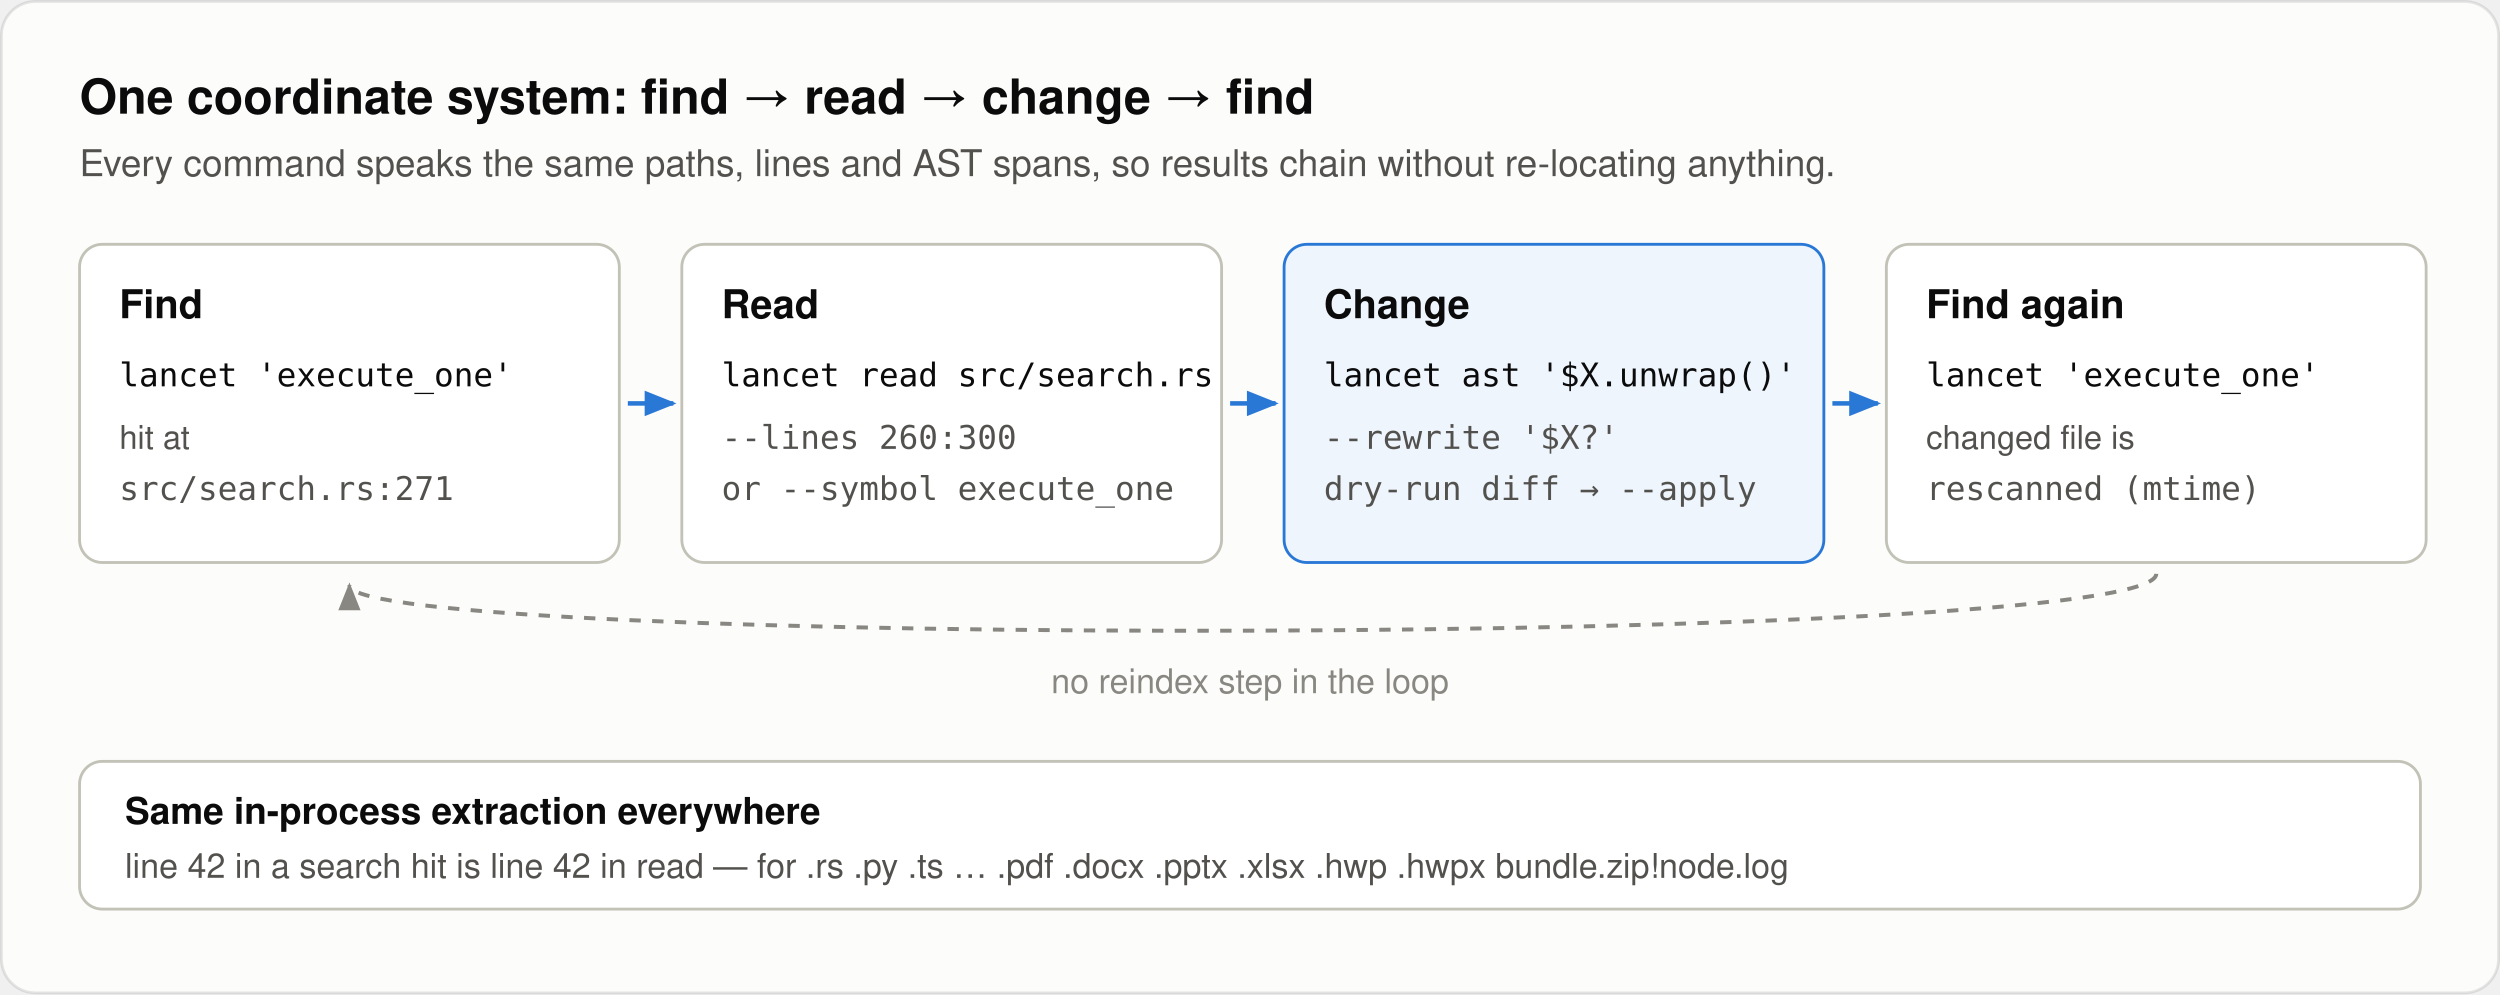
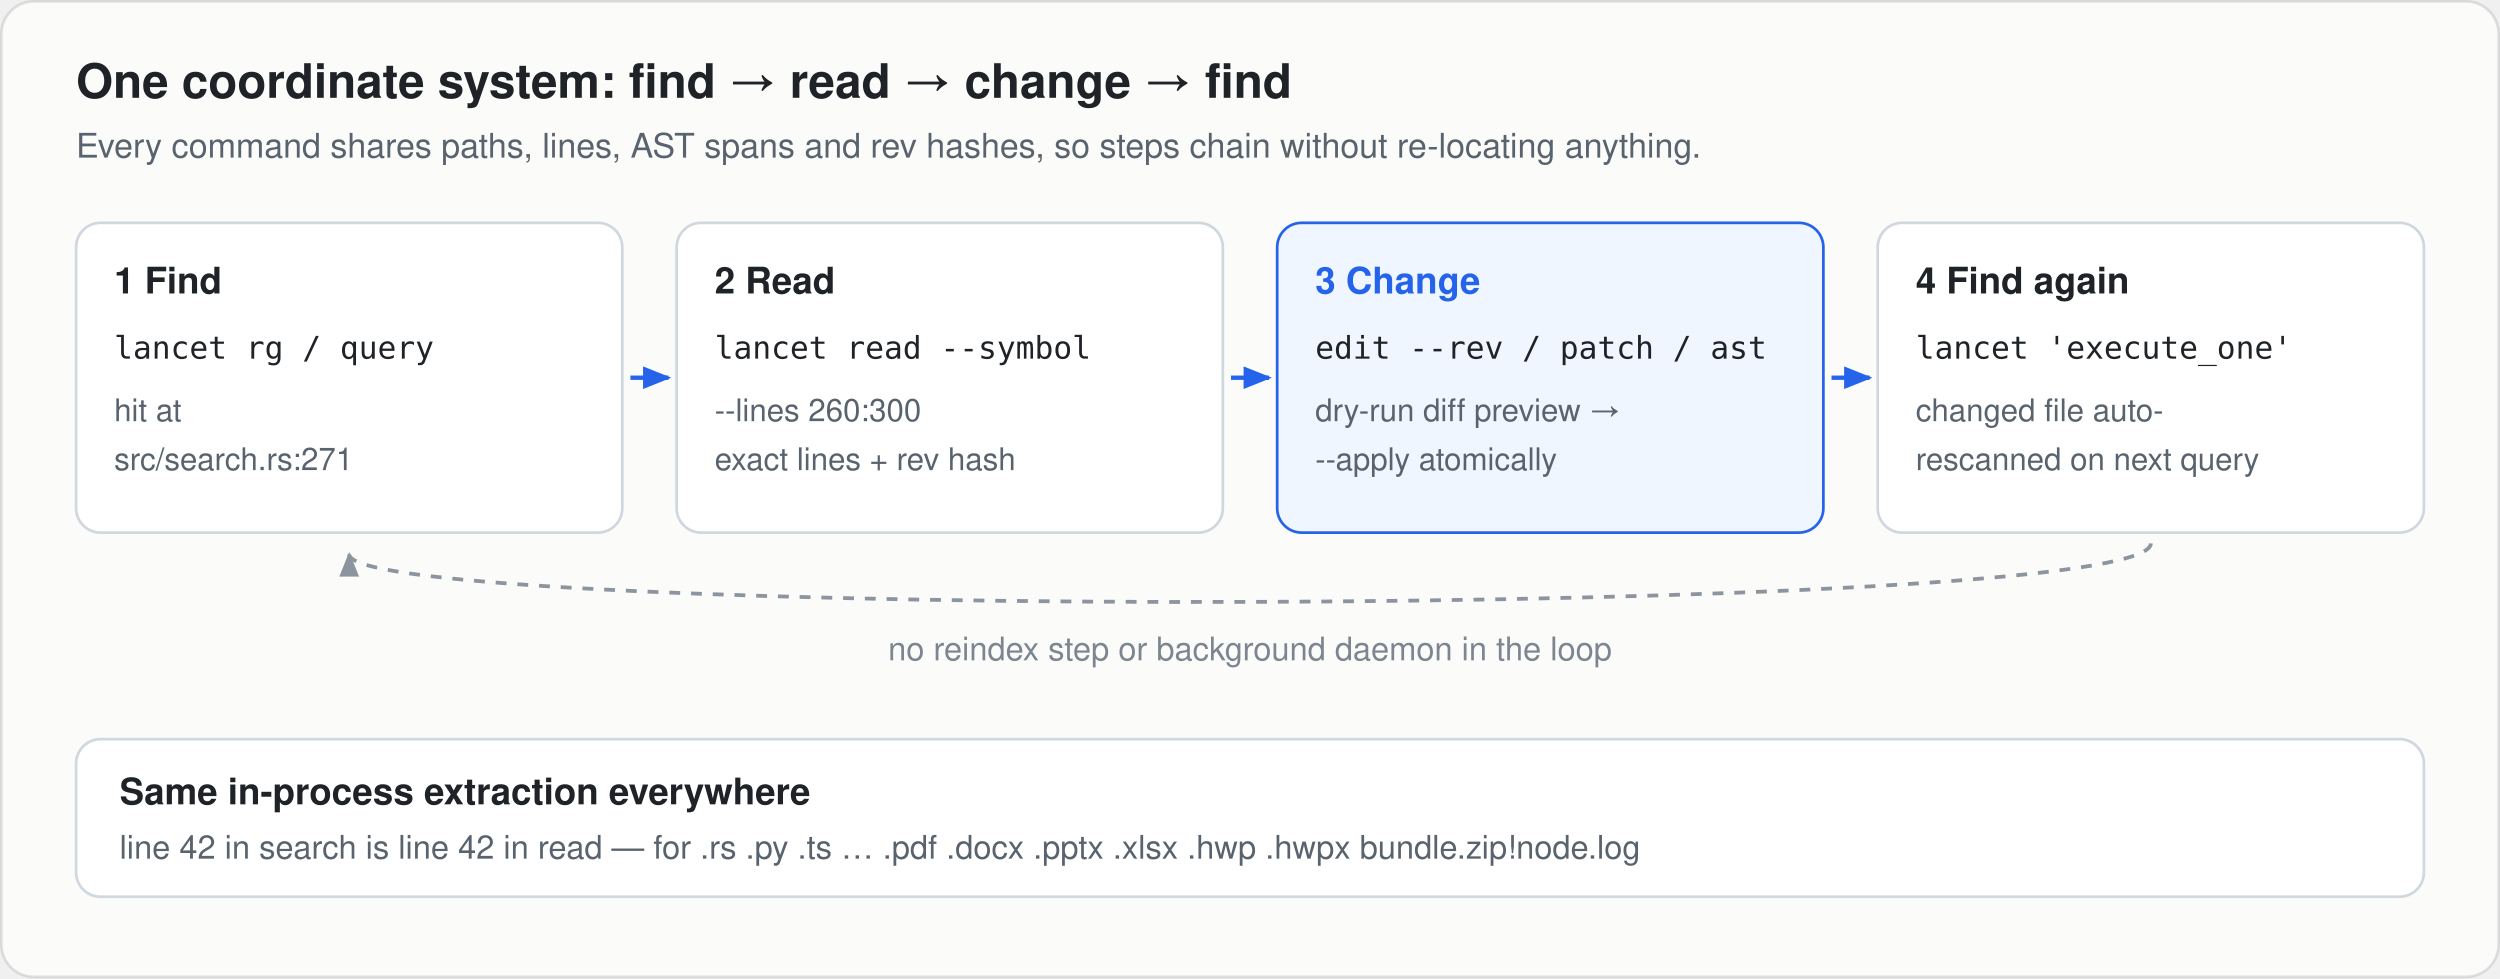
- <svg xmlns="http://www.w3.org/2000/svg" viewBox="0 0 880 350" width="880" height="350" role="img" aria-labelledby="title desc">
+ <svg xmlns="http://www.w3.org/2000/svg" viewBox="0 0 920 360" width="920" height="360" role="img" aria-labelledby="title desc">
  <style>
- text{font-family:system-ui,-apple-system,"Segoe UI",Helvetica,Arial,sans-serif}
- .panel{fill:#fcfcfb;stroke:rgba(11,11,11,.10)}
- .card{fill:#ffffff;stroke:#c3c2b7}
- .hl{fill:#eef5fd;stroke:#2a78d6}
- .ink{fill:#0b0b0b}.ink2{fill:#52514e}.mut{fill:#898781}
- .mono{font-family:ui-monospace,SFMono-Regular,Menlo,Consolas,monospace}
- .grid{stroke:#e1e0d9}.axis{stroke:#c3c2b7}
- .flow{stroke:#898781;fill:none}.flowacc{stroke:#2a78d6;fill:none}
- .head{fill:#898781}.headacc{fill:#2a78d6}
- .base{fill:#a3a19a}.auto{fill:#2a78d6}.trust{fill:#104281}
- .f0{fill:#cde2fb}.f1{fill:#6da7ec}.f2{fill:#1c5cab}
- .accent{fill:#2a78d6}.good{fill:#006300}
+ text{font-family:-apple-system,BlinkMacSystemFont,"Segoe UI",Helvetica,Arial,sans-serif}
+ .mono{font-family:ui-monospace,SFMono-Regular,"SF Mono",Menlo,Consolas,monospace}
+ .num{font-variant-numeric:tabular-nums}
+ .panel{fill:#fbfbfa;stroke:rgba(27,31,36,.12)}
+ .card{fill:#ffffff;stroke:#d0d7de}
+ .pill{fill:#f6f8fa;stroke:#d0d7de}
+ .hl{fill:#eff6ff;stroke:#2563eb}
+ .hlwarn{fill:#fffbeb;stroke:#d97706}
+ .ink{fill:#1f2328}.ink2{fill:#59636e}.mut{fill:#7d8590}
+ .grid{stroke:#eaeef2}.axis{stroke:#afb8c1}.div{stroke:#d8dee4}
+ .flow{stroke:#8c959f;fill:none}.flowacc{stroke:#2563eb;fill:none}
+ .head{fill:#8c959f}.headacc{fill:#2563eb}
+ .base{fill:#94a3b8}.auto{fill:#2563eb}.trust{fill:#0d9488}
+ .zoekt{fill:#d97706;stroke:#ffffff;stroke-width:1.4}
+ .warn{fill:#d97706}.bad{fill:#cf222e}.good{fill:#1a7f37}
+ .badsoft{fill:#ffebe9;stroke:#ff8182}.goodsoft{fill:#dafbe1;stroke:#4ac26b}
+ .track{fill:#eaeef2}
+ .f0{fill:#dbeafe}.f1{fill:#60a5fa}.f2{fill:#1d4ed8}
+ .cblue{fill:#2563eb}.cteal{fill:#0d9488}.cwarn{fill:#d97706}.cbad{fill:#cf222e}.cgood{fill:#1a7f37}
@media (prefers-color-scheme: dark){
- .panel{fill:#1a1a19;stroke:rgba(255,255,255,.10)}
- .card{fill:#222220;stroke:#383835}
- .hl{fill:#16263a;stroke:#3987e5}
- .ink{fill:#f0efec}.ink2{fill:#c3c2b7}.mut{fill:#898781}
- .grid{stroke:#2c2c2a}.axis{stroke:#383835}
- .flow{stroke:#898781}.flowacc{stroke:#3987e5}
- .head{fill:#898781}.headacc{fill:#3987e5}
- .base{fill:#6b6a65}.auto{fill:#3987e5}.trust{fill:#9ec5f4}
- .f0{fill:#1c3350}.f1{fill:#256abf}.f2{fill:#9ec5f4}
- .accent{fill:#3987e5}.good{fill:#0ca30c}
+ .panel{fill:#0d1117;stroke:rgba(240,246,252,.12)}
+ .card{fill:#161b22;stroke:#30363d}
+ .pill{fill:#21262d;stroke:#30363d}
+ .hl{fill:#13233a;stroke:#58a6ff}
+ .hlwarn{fill:#271f12;stroke:#f59e0b}
+ .ink{fill:#f0f6fc}.ink2{fill:#9da7b3}.mut{fill:#7d8590}
+ .grid{stroke:#21262d}.axis{stroke:#484f58}.div{stroke:#30363d}
+ .flow{stroke:#6e7681}.flowacc{stroke:#58a6ff}
+ .head{fill:#6e7681}.headacc{fill:#58a6ff}
+ .base{fill:#6e7681}.auto{fill:#58a6ff}.trust{fill:#2dd4bf}
+ .zoekt{fill:#f59e0b;stroke:#161b22;stroke-width:1.4}
+ .warn{fill:#f59e0b}.bad{fill:#ff7b72}.good{fill:#3fb950}
+ .badsoft{fill:#311618;stroke:#f85149}.goodsoft{fill:#12261e;stroke:#2ea043}
+ .track{fill:#21262d}
+ .f0{fill:#172b44}.f1{fill:#2f81f7}.f2{fill:#79c0ff}
+ .cblue{fill:#58a6ff}.cteal{fill:#2dd4bf}.cwarn{fill:#f59e0b}.cbad{fill:#ff7b72}.cgood{fill:#3fb950}
}
</style>
  <defs>
-     <marker id="ah" viewBox="0 0 10 10" refX="9" refY="5" markerWidth="7" markerHeight="7" orient="auto-start-reverse">
+     <marker id="ah" viewBox="0 0 10 10" refX="9" refY="5" markerWidth="6.5" markerHeight="6.5" orient="auto-start-reverse">
      <path class="head" d="M0,1 L10,5 L0,9 z" />
    </marker>
-     <marker id="aha" viewBox="0 0 10 10" refX="9" refY="5" markerWidth="7" markerHeight="7" orient="auto-start-reverse">
+     <marker id="aha" viewBox="0 0 10 10" refX="9" refY="5" markerWidth="6.5" markerHeight="6.5" orient="auto-start-reverse">
      <path class="headacc" d="M0,1 L10,5 L0,9 z" />
    </marker>
  </defs>
-   <rect class="panel" x="0.5" y="0.5" width="879" height="349" rx="12" />
-   <text x="28" y="40" class="ink" font-size="17" text-anchor="start" font-weight="600">One coordinate system: find → read → change → find</text>
-   <text x="28" y="62" class="ink2" font-size="13" text-anchor="start">Every command speaks the same paths, lines and AST spans, so results chain without re-locating anything.</text>
-   <rect class="card" x="28" y="86" width="190" height="112" rx="8" />
-   <text x="42" y="112" class="ink" font-size="14" text-anchor="start" font-weight="600">Find</text>
-   <text x="42" y="136" class="ink mono" font-size="11.5" text-anchor="start">lancet 'execute_one'</text>
-   <text x="42" y="158" class="ink2" font-size="11.5" text-anchor="start">hit at</text>
-   <text x="42" y="176" class="ink2 mono" font-size="11.5" text-anchor="start">src/search.rs:271</text>
-   <path class="flowacc" stroke-width="1.6" d="M221,142.0 L237,142.0" marker-end="url(#aha)" />
-   <rect class="card" x="240" y="86" width="190" height="112" rx="8" />
-   <text x="254" y="112" class="ink" font-size="14" text-anchor="start" font-weight="600">Read</text>
-   <text x="254" y="136" class="ink mono" font-size="11.5" text-anchor="start">lancet read src/search.rs</text>
-   <text x="254" y="158" class="ink2 mono" font-size="11.5" text-anchor="start">--lines 260:300</text>
-   <text x="254" y="176" class="ink2 mono" font-size="11.5" text-anchor="start">or --symbol execute_one</text>
-   <path class="flowacc" stroke-width="1.6" d="M433,142.0 L449,142.0" marker-end="url(#aha)" />
-   <rect class="hl" x="452" y="86" width="190" height="112" rx="8" />
-   <text x="466" y="112" class="ink" font-size="14" text-anchor="start" font-weight="600">Change</text>
-   <text x="466" y="136" class="ink mono" font-size="11.5" text-anchor="start">lancet ast '$X.unwrap()'</text>
-   <text x="466" y="158" class="ink2 mono" font-size="11.5" text-anchor="start">--rewrite '$X?'</text>
-   <text x="466" y="176" class="ink2 mono" font-size="11.5" text-anchor="start">dry-run diff → --apply</text>
-   <path class="flowacc" stroke-width="1.6" d="M645,142.0 L661,142.0" marker-end="url(#aha)" />
-   <rect class="card" x="664" y="86" width="190" height="112" rx="8" />
-   <text x="678" y="112" class="ink" font-size="14" text-anchor="start" font-weight="600">Find again</text>
-   <text x="678" y="136" class="ink mono" font-size="11.5" text-anchor="start">lancet 'execute_one'</text>
-   <text x="678" y="158" class="ink2" font-size="11.5" text-anchor="start">changed file is</text>
-   <text x="678" y="176" class="ink2 mono" font-size="11.5" text-anchor="start">rescanned (mtime)</text>
-   <path class="flow" stroke-width="1.4" stroke-dasharray="4 4" fill="none" d="M759.0,202 C759.0,228 123.0,228 123.0,206" marker-end="url(#ah)" />
-   <text x="440.0" y="244" class="mut" font-size="12" text-anchor="middle">no reindex step in the loop</text>
-   <rect class="card" x="28" y="268" width="824" height="52" rx="8" />
-   <text x="44" y="290" class="ink" font-size="13" text-anchor="start" font-weight="600">Same in-process extraction everywhere</text>
-   <text x="44" y="309" class="ink2" font-size="12" text-anchor="start">line 42 in a search hit is line 42 in read — for .rs .py .ts …  .pdf .docx .pptx .xlsx .hwp .hwpx  bundle.zip!node.log</text>
+   <rect class="panel" x="0.5" y="0.5" width="919" height="359" rx="12" />
+   <text x="28.0" y="36.0" class="ink" font-size="17.5" text-anchor="start" font-weight="700">One coordinate system: find → read → change → find</text>
+   <text x="28.0" y="58.0" class="ink2" font-size="12.5" text-anchor="start">Every command shares paths, lines, AST spans and rev hashes, so steps chain without re-locating anything.</text>
+   <rect class="card" x="28.0" y="82.0" width="201.0" height="114.0" rx="9" />
+   <text x="42.0" y="108.0" class="ink" font-size="13.5" text-anchor="start" font-weight="700">1  Find</text>
+   <text x="42.0" y="132.0" class="ink mono" font-size="11.5" text-anchor="start">lancet rg / query</text>
+   <text x="42.0" y="155.0" class="ink2" font-size="11.5" text-anchor="start">hit at</text>
+   <text x="42.0" y="173.0" class="ink2" font-size="11.5" text-anchor="start">src/search.rs:271</text>
+   <path class="flowacc" stroke-width="1.6" d="M232.0,139.0 L246.0,139.0" marker-end="url(#aha)" />
+   <rect class="card" x="249.0" y="82.0" width="201.0" height="114.0" rx="9" />
+   <text x="263.0" y="108.0" class="ink" font-size="13.5" text-anchor="start" font-weight="700">2  Read</text>
+   <text x="263.0" y="132.0" class="ink mono" font-size="11.5" text-anchor="start">lancet read --symbol</text>
+   <text x="263.0" y="155.0" class="ink2" font-size="11.5" text-anchor="start">--lines 260:300</text>
+   <text x="263.0" y="173.0" class="ink2" font-size="11.5" text-anchor="start">exact lines + rev hash</text>
+   <path class="flowacc" stroke-width="1.6" d="M453.0,139.0 L467.0,139.0" marker-end="url(#aha)" />
+   <rect class="hl" x="470.0" y="82.0" width="201.0" height="114.0" rx="9" />
+   <text x="484.0" y="108.0" class="cblue" font-size="13.5" text-anchor="start" font-weight="700">3  Change</text>
+   <text x="484.0" y="132.0" class="ink mono" font-size="11.5" text-anchor="start">edit --rev / patch / ast</text>
+   <text x="484.0" y="155.0" class="ink2" font-size="11.5" text-anchor="start">dry-run diff preview →</text>
+   <text x="484.0" y="173.0" class="ink2" font-size="11.5" text-anchor="start">--apply atomically</text>
+   <path class="flowacc" stroke-width="1.6" d="M674.0,139.0 L688.0,139.0" marker-end="url(#aha)" />
+   <rect class="card" x="691.0" y="82.0" width="201.0" height="114.0" rx="9" />
+   <text x="705.0" y="108.0" class="ink" font-size="13.5" text-anchor="start" font-weight="700">4  Find again</text>
+   <text x="705.0" y="132.0" class="ink mono" font-size="11.5" text-anchor="start">lancet 'execute_one'</text>
+   <text x="705.0" y="155.0" class="ink2" font-size="11.5" text-anchor="start">changed file auto-</text>
+   <text x="705.0" y="173.0" class="ink2" font-size="11.5" text-anchor="start">rescanned on next query</text>
+   <path class="flow" stroke-width="1.4" stroke-dasharray="4 4" fill="none" d="M791.5,200 C791.5,228 128.5,228 128.5,204" marker-end="url(#ah)" />
+   <text x="460.0" y="243.0" class="mut" font-size="12" text-anchor="middle">no reindex step or background daemon in the loop</text>
+   <rect class="card" x="28.0" y="272.0" width="864.0" height="58.0" rx="9" />
+   <text x="44.0" y="296.0" class="ink" font-size="13.5" text-anchor="start" font-weight="650">Same in-process extraction everywhere</text>
+   <text x="44.0" y="316.0" class="ink2" font-size="12" text-anchor="start">line 42 in search is line 42 in read — for .rs .py .ts …  .pdf .docx .pptx .xlsx .hwp .hwpx  bundle.zip!node.log</text>
</svg>
